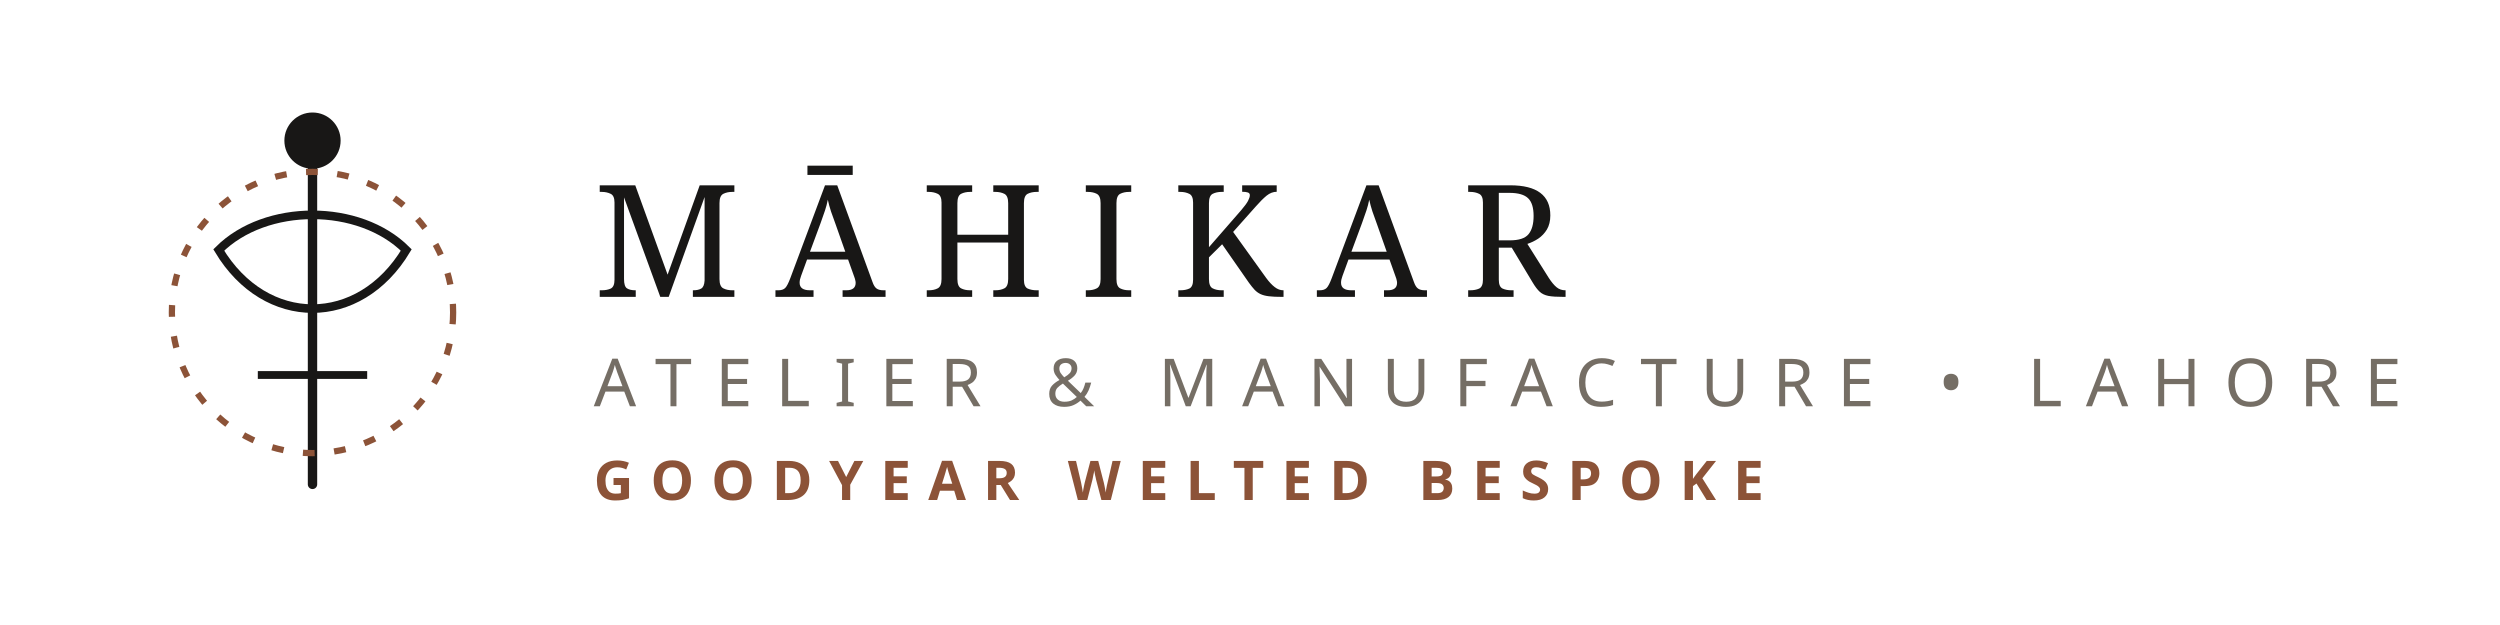
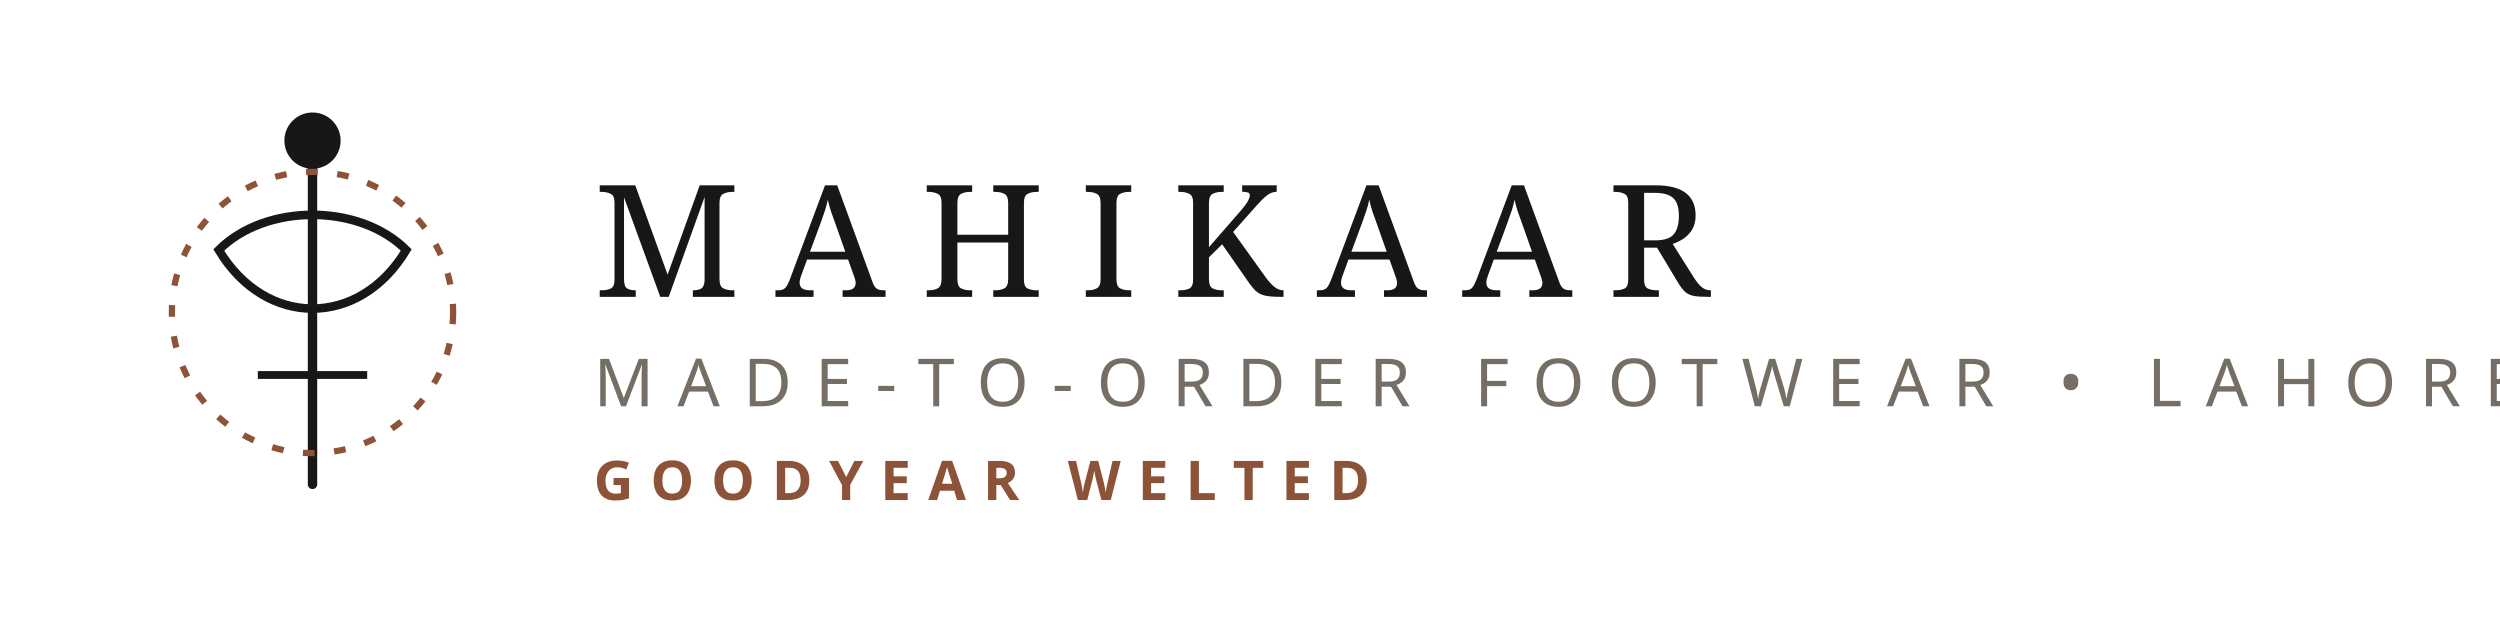
<svg xmlns="http://www.w3.org/2000/svg" viewBox="0 0 320 80" width="320" height="80">
  <g fill="none" stroke="#181716" stroke-width="1.2">
    <path d="M 40 18 L 40 62" stroke-linecap="round" />
    <circle cx="40" cy="18" r="3" fill="#181716" />
    <path d="M 28 32 C 34 26, 46 26, 52 32 C 46 42, 34 42, 28 32 Z" stroke-width="1.1" />
    <path d="M 33 48 L 47 48" stroke-width="1" />
    <circle cx="40" cy="40" r="18" stroke="#8C5338" stroke-dasharray="1.5 2.5" stroke-width="0.8" />
  </g>
-   <text x="76" y="38" font-family="'EB Garamond', 'Cormorant Garamond', Georgia, serif" font-size="20" letter-spacing="4.5" fill="#181716" font-weight="500">MĀHIKAR</text>
-   <text x="76" y="52" font-family="'Plus Jakarta Sans', system-ui, sans-serif" font-size="8.5" letter-spacing="3" fill="#756E65" font-weight="500">ATELIER &amp; MANUFACTURE • LAHORE</text>
-   <text x="76" y="64" font-family="'Plus Jakarta Sans', system-ui, sans-serif" font-size="7" letter-spacing="2.2" fill="#8C5338" font-weight="600">GOODYEAR WELTED BESPOKE</text>
+   <text x="76" y="38" font-family="'EB Garamond', 'Cormorant Garamond', Georgia, serif" font-size="20" letter-spacing="4.5" fill="#181716" font-weight="500">MAHIKAAR</text>
+   <text x="76" y="52" font-family="'Plus Jakarta Sans', system-ui, sans-serif" font-size="8.5" letter-spacing="3" fill="#756E65" font-weight="500">MADE-TO-ORDER FOOTWEAR • LAHORE</text>
+   <text x="76" y="64" font-family="'Plus Jakarta Sans', system-ui, sans-serif" font-size="7" letter-spacing="2.2" fill="#8C5338" font-weight="600">GOODYEAR WELTED</text>
</svg>
